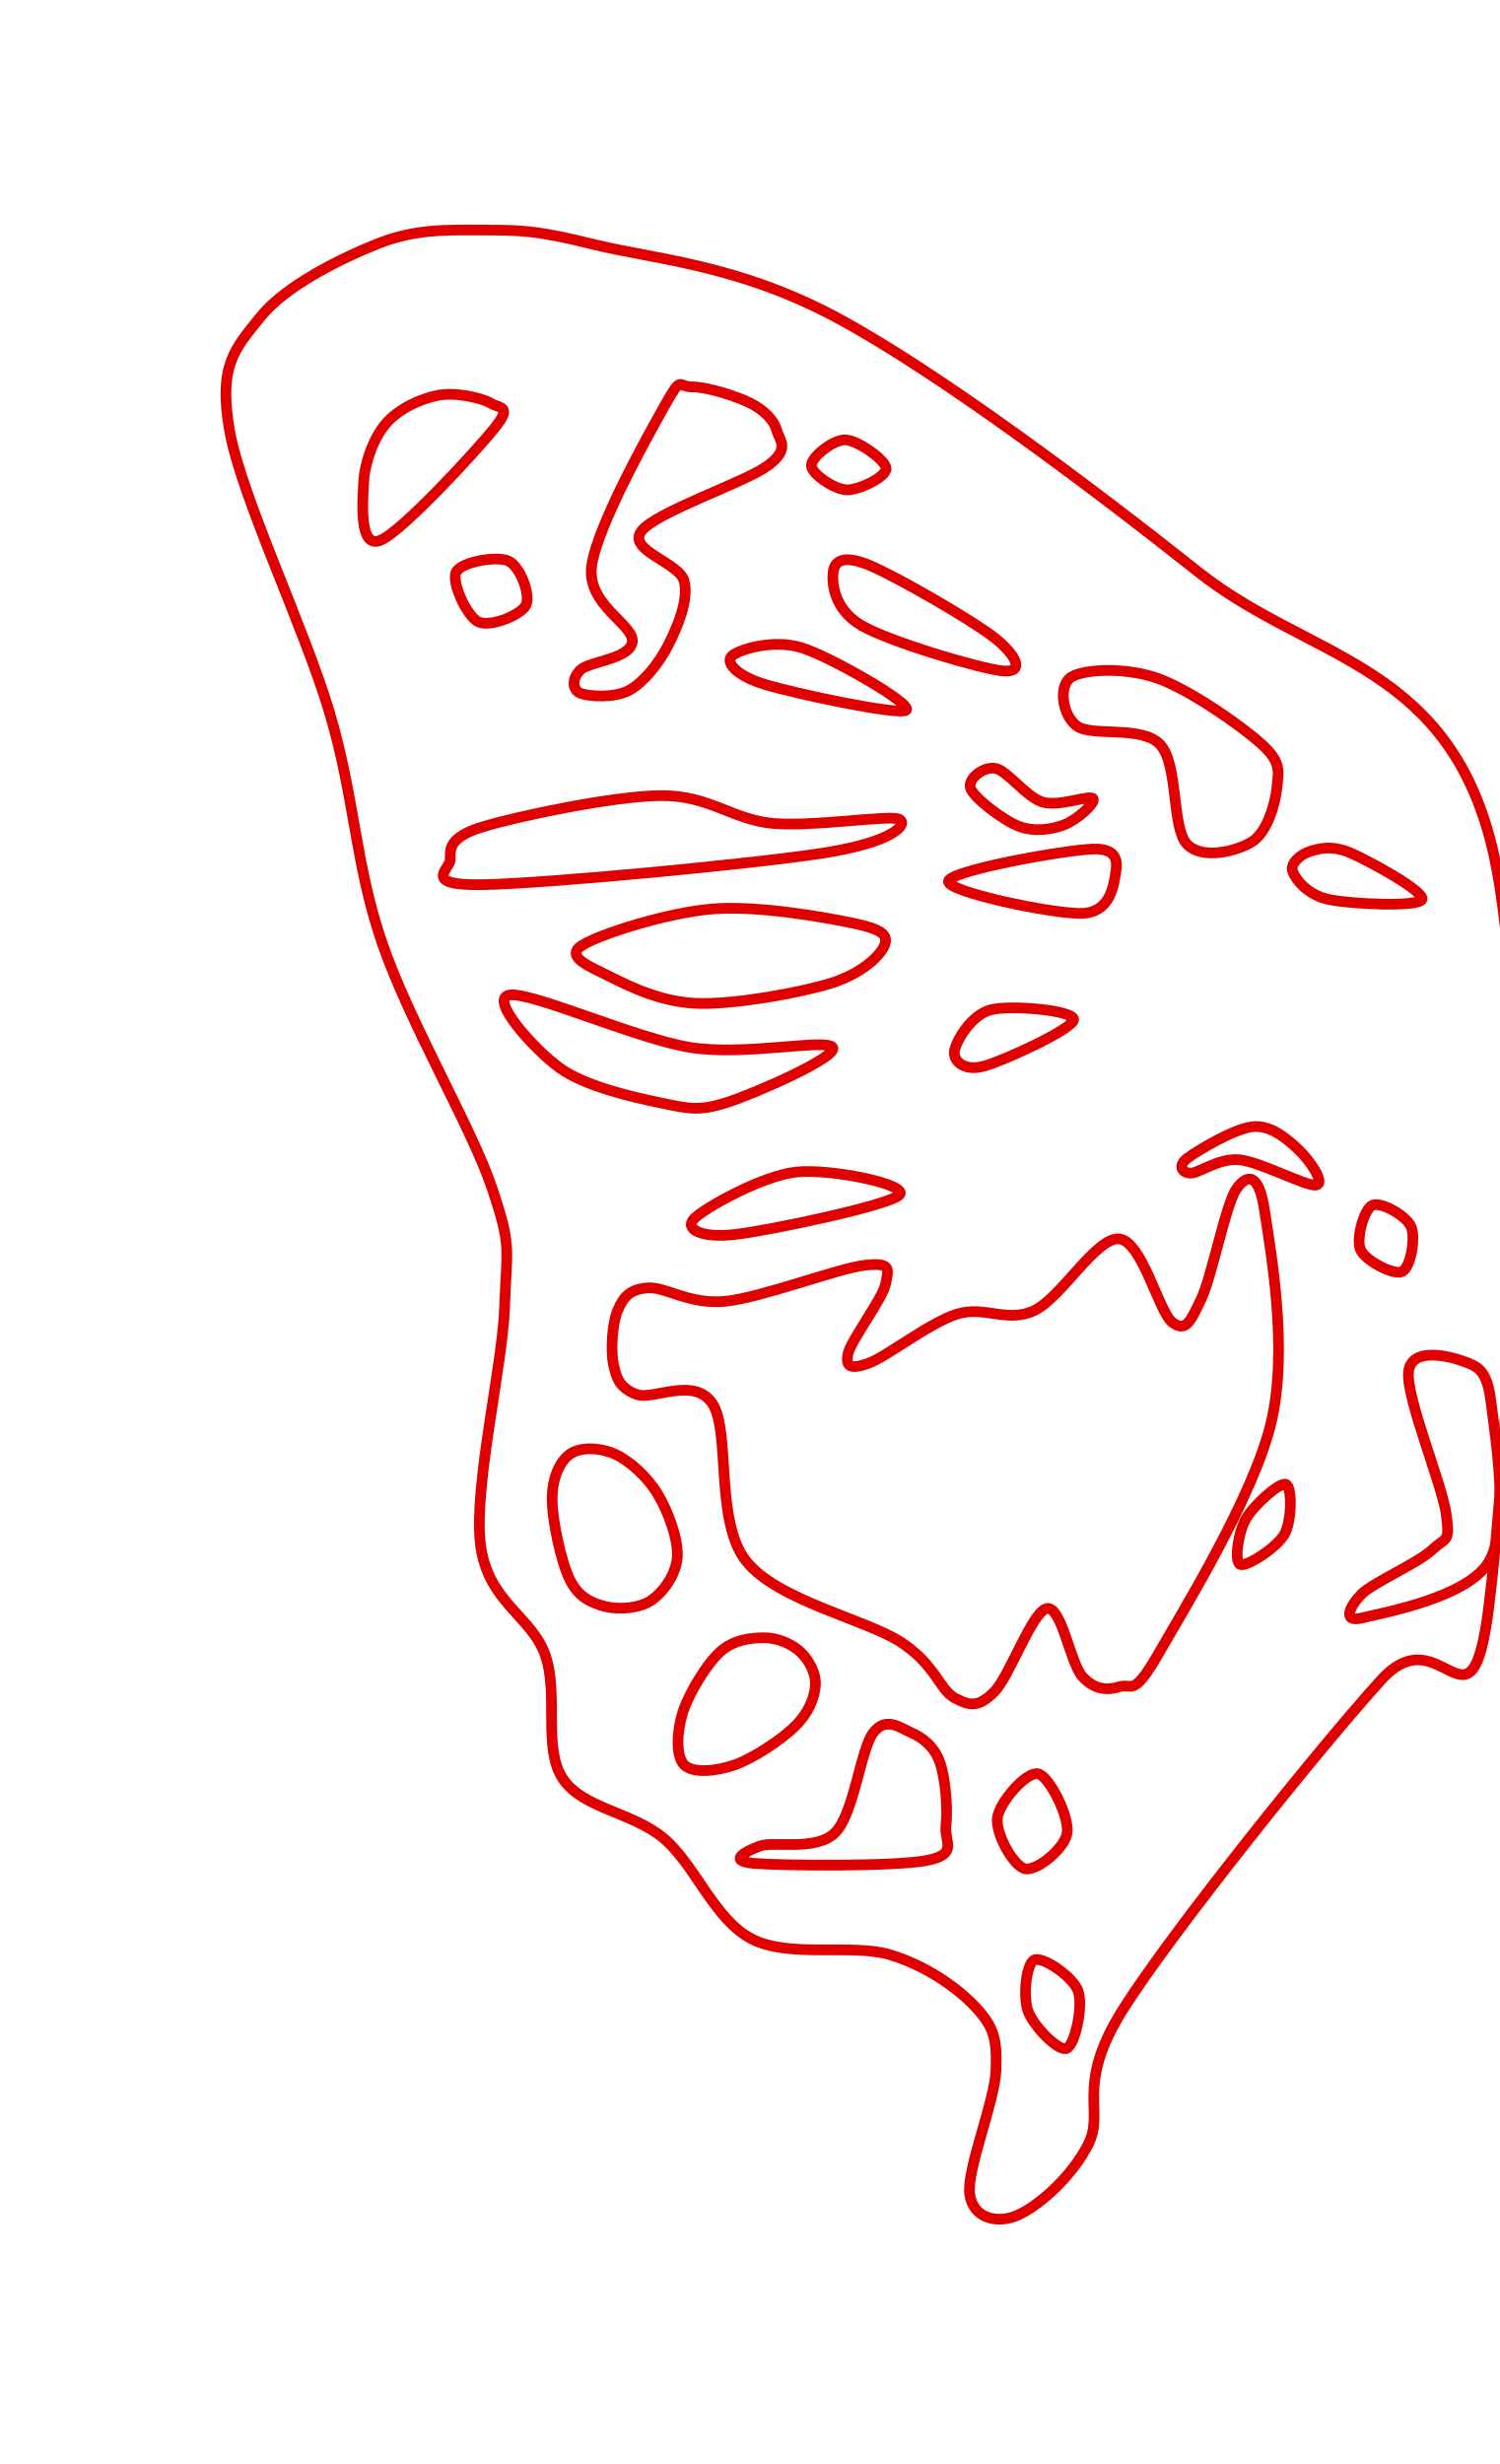
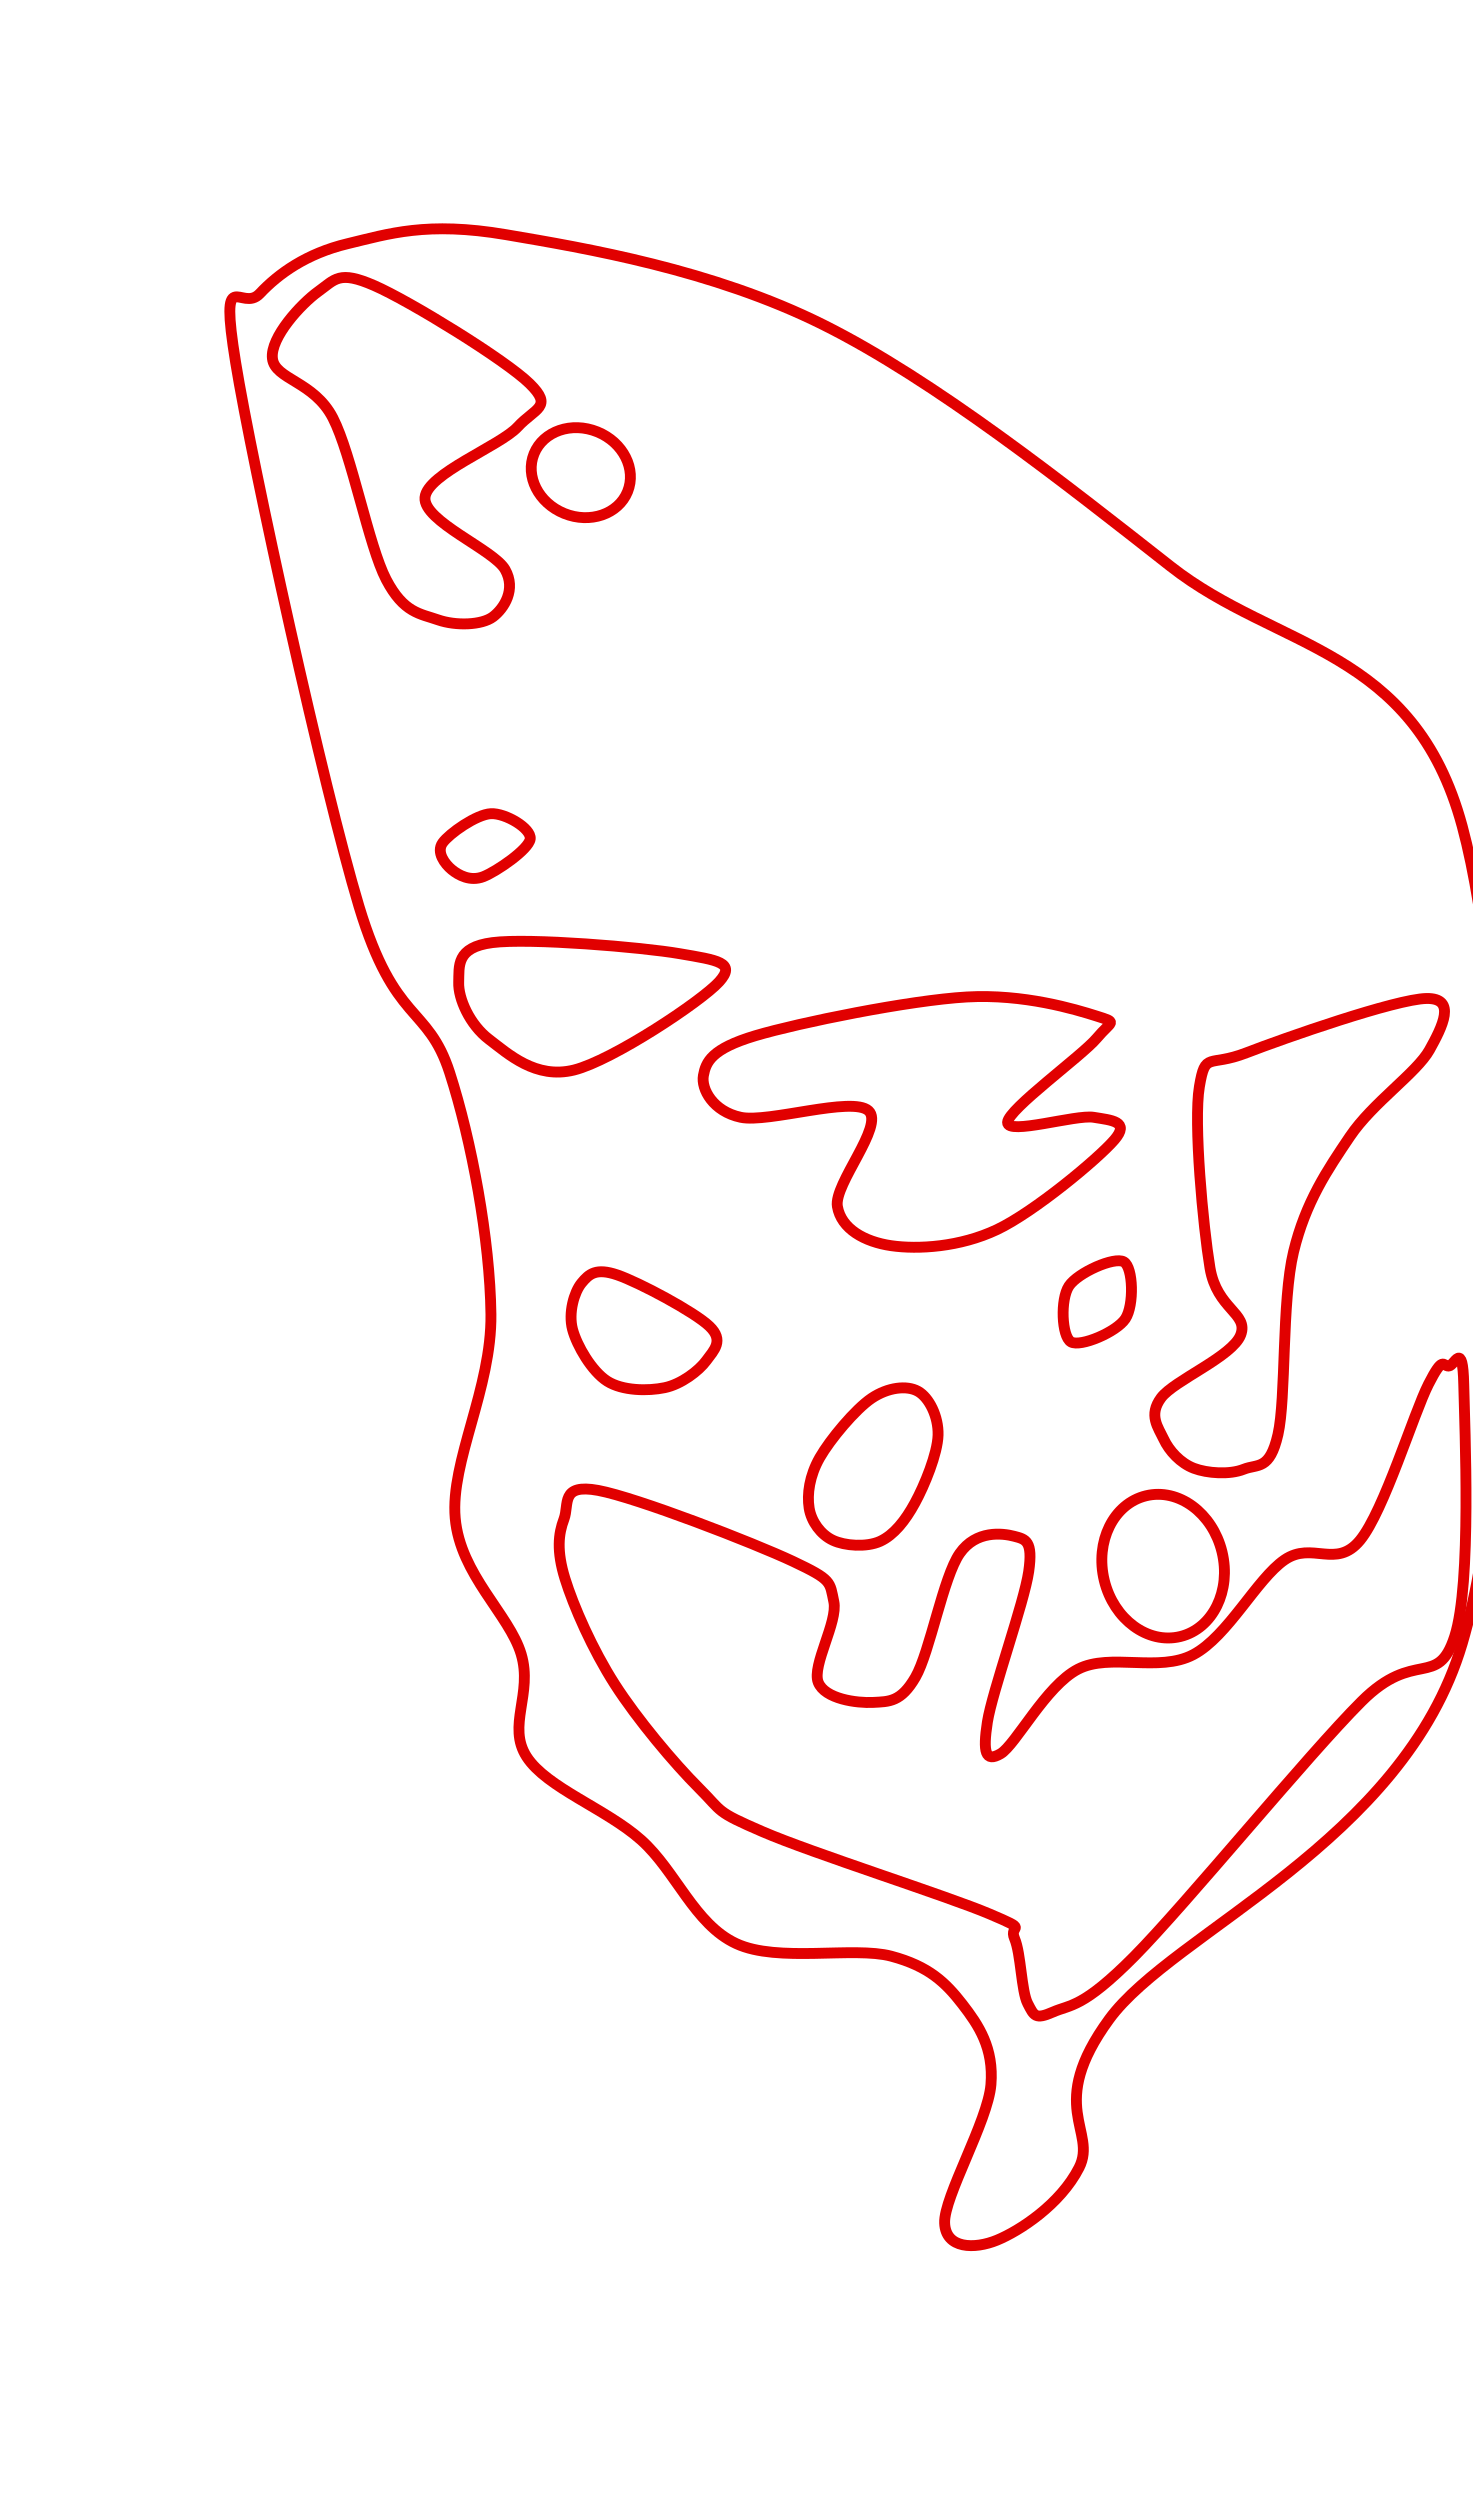
- <svg xmlns="http://www.w3.org/2000/svg" width="202" height="332" viewBox="0 0 202 332" version="1.1" id="svg1">
+ <svg xmlns="http://www.w3.org/2000/svg" width="195" height="331" viewBox="0 0 195 331" version="1.1" id="svg1">
  <g id="layer1">
-     <path style="fill:none;stroke:#e10000;stroke-width:1.44;stroke-dasharray:none;stroke-opacity:1" d="M 51.00,32.80 C 46.01,34.76 38.41,38.53 35.07,42.73 31.72,46.93 29.38,49.12 30.93,58.00 32.49,66.88 40.98,84.50 44.40,96.00 47.82,107.50 47.82,116.33 51.47,127.00 55.11,137.67 63.51,151.83 66.27,160.00 69.02,168.17 68.26,168.00 68.00,176.00 67.74,184.00 63.82,200.17 64.73,208.00 65.64,215.83 71.62,217.73 73.47,223.00 75.31,228.27 73.13,235.48 75.80,239.60 78.47,243.72 85.21,244.12 89.47,247.73 93.72,251.34 96.24,258.66 101.33,261.27 106.42,263.88 114.96,261.84 120.00,263.40 125.04,264.96 129.23,268.00 131.60,270.60 133.97,273.20 134.36,274.82 134.20,279.00 134.04,283.18 130.20,292.41 130.67,295.67 131.13,298.92 134.34,299.64 137.00,298.53 139.66,297.42 144.21,293.63 146.60,289.00 148.99,284.37 144.74,281.18 151.33,270.73 157.92,260.29 177.92,235.36 186.13,226.33 194.34,217.31 198.19,235.59 200.60,216.60 203.01,197.61 207.12,135.66 200.60,112.40 194.08,89.14 176.07,88.64 161.47,77.07 146.87,65.49 126.58,50.29 113.00,42.93 99.42,35.58 88.00,34.92 80.00,32.93 72.00,30.94 69.83,31.02 65.00,31.00 60.17,30.98 55.99,30.84 51.00,32.80 z" id="path1" />
-     <path style="fill:none;stroke:#e10000;stroke-width:1.44;stroke-dasharray:none;stroke-opacity:1" d="M 170.40,163.13 C 169.62,157.88 168.02,158.22 166.60,160.20 165.18,162.18 163.30,172.00 161.87,175.00 160.43,178.00 159.84,179.54 158.00,178.20 156.16,176.86 153.91,167.20 150.80,166.93 147.69,166.67 142.98,174.91 139.33,176.60 135.69,178.29 132.64,175.89 128.93,177.07 125.22,178.24 119.51,182.78 117.07,183.67 114.62,184.56 113.89,184.18 114.27,182.40 114.64,180.62 118.94,174.99 119.33,173.00 119.72,171.01 120.19,170.08 116.60,170.47 113.01,170.86 102.69,174.82 97.80,175.33 92.91,175.84 89.69,173.34 87.27,173.53 84.84,173.72 84.03,174.74 83.27,176.47 82.50,178.19 82.26,181.97 82.67,183.87 83.08,185.77 83.51,186.99 85.73,187.87 87.96,188.74 93.53,185.39 96.00,189.13 98.47,192.88 96.30,204.98 100.53,210.33 104.77,215.69 116.71,218.19 121.40,221.27 126.09,224.34 126.58,227.68 128.67,228.80 130.76,229.92 131.87,230.01 133.93,228.00 136.00,225.99 139.08,217.08 141.07,216.73 143.06,216.39 144.23,224.18 145.87,225.93 147.50,227.69 149.17,227.78 150.87,227.27 152.57,226.76 152.67,228.79 156.07,222.87 159.47,216.94 168.88,201.69 171.27,191.73 173.66,181.78 171.18,168.39 170.40,163.13 z" id="path2" />
-     <path style="fill:none;stroke:#e10000;stroke-width:1.44;stroke-dasharray:none;stroke-opacity:1" d="M 101.13,54.33 C 99.23,53.36 95.18,52.11 93.27,52.13 91.36,52.16 91.92,50.46 89.67,54.47 87.41,58.48 80.48,70.87 79.73,76.20 78.99,81.53 85.46,84.12 85.20,86.47 84.94,88.81 79.37,89.11 78.20,90.27 77.03,91.42 77.10,92.94 78.20,93.40 79.30,93.86 82.82,94.09 84.80,93.00 86.78,91.91 88.83,89.31 90.07,86.87 91.30,84.42 92.81,80.88 92.20,78.33 91.59,75.79 84.52,74.20 86.40,71.60 88.28,69.00 100.42,65.00 103.47,62.73 106.51,60.47 105.06,59.40 104.67,58.00 104.28,56.60 103.03,55.31 101.13,54.33 z" id="path3" />
-     <path style="fill:none;stroke:#e10000;stroke-width:1.44;stroke-dasharray:none;stroke-opacity:1" d="M 121.20,110.40 C 120.03,109.73 109.37,111.47 104.00,110.93 98.63,110.40 95.49,107.12 89.00,107.20 82.51,107.28 69.79,109.97 65.07,111.40 60.34,112.83 60.67,114.50 60.67,115.80 60.67,117.10 56.68,119.34 65.07,119.20 73.46,119.06 101.64,116.40 111.00,114.93 120.36,113.47 122.37,111.07 121.20,110.40 z" id="path4" />
-     <path style="fill:none;stroke:#e10000;stroke-width:1.44;stroke-dasharray:none;stroke-opacity:1" d="M 78.40,127.40 C 76.08,128.91 79.47,130.23 82.07,131.53 84.67,132.83 89.01,135.04 94.00,135.20 98.99,135.36 107.80,133.78 112.00,132.47 116.20,131.16 118.70,128.68 119.20,127.33 119.70,125.99 118.87,125.21 115.00,124.40 111.13,123.59 102.10,121.97 96.00,122.47 89.90,122.97 80.72,125.89 78.40,127.40 z" id="path5" />
-     <path style="fill:none;stroke:#e10000;stroke-width:1.44;stroke-dasharray:none;stroke-opacity:1" d="M 144.40,91.20 C 142.58,92.27 143.08,96.28 145.07,97.80 147.06,99.32 153.86,97.68 156.33,100.33 158.81,102.99 157.87,111.56 159.93,113.73 162.00,115.91 166.71,114.68 168.73,113.40 170.76,112.12 171.86,108.26 172.07,106.07 172.28,103.88 172.68,102.71 170.00,100.27 167.32,97.82 160.27,92.91 156.00,91.40 151.73,89.89 146.22,90.13 144.40,91.20 z" id="path6" />
-     <path style="fill:none;stroke:#e10000;stroke-width:1.44;stroke-dasharray:none;stroke-opacity:1" d="M 68.67,134.07 C 65.74,134.53 72.08,141.51 75.47,143.93 78.86,146.36 85.24,147.83 89.00,148.60 92.76,149.37 94.13,149.78 98.00,148.53 101.87,147.29 113.03,142.37 112.20,141.13 111.37,139.90 100.26,142.31 93.00,141.13 85.74,139.96 71.59,133.60 68.67,134.07 z" id="path7" />
-     <path style="fill:none;stroke:#e10000;stroke-width:1.44;stroke-dasharray:none;stroke-opacity:1" d="M 76.80,195.93 C 75.39,196.94 74.40,199.18 74.40,202.00 74.40,204.82 75.60,210.46 76.80,212.87 78.00,215.28 79.77,216.01 81.60,216.47 83.43,216.92 86.19,216.72 87.80,215.60 89.41,214.48 91.13,212.12 91.27,209.73 91.40,207.34 90.00,203.57 88.60,201.27 87.20,198.97 84.83,196.82 82.87,195.93 80.90,195.04 78.21,194.92 76.80,195.93 z" id="path8" />
-     <path style="fill:none;stroke:#e10000;stroke-width:1.44;stroke-dasharray:none;stroke-opacity:1" d="M 197.33,183.47 C 195.48,182.76 190.21,181.38 189.80,184.80 189.39,188.22 194.33,200.00 194.87,204.00 195.40,208.00 194.89,207.01 193.00,208.80 191.11,210.59 185.11,213.20 183.53,214.73 181.96,216.27 180.69,218.71 183.53,218.00 186.38,217.29 197.70,215.29 200.60,210.47 203.50,205.64 201.48,193.57 200.93,189.07 200.39,184.57 199.19,184.18 197.33,183.47 z" id="path9" />
-     <path style="fill:none;stroke:#e10000;stroke-width:1.44;stroke-dasharray:none;stroke-opacity:1" d="M 126.60,237.33 C 125.82,235.26 124.29,234.11 122.80,233.47 121.31,232.82 119.38,231.22 117.67,233.47 115.96,235.71 115.08,244.39 112.53,246.93 109.99,249.48 104.22,248.04 102.40,248.73 100.58,249.42 97.84,250.74 101.60,251.07 105.36,251.39 120.62,251.52 124.93,250.67 129.24,249.81 127.19,248.16 127.47,245.93 127.74,243.71 127.38,239.41 126.60,237.33 z" id="path10" />
-     <path style="fill:none;stroke:#e10000;stroke-width:1.44;stroke-dasharray:none;stroke-opacity:1" d="M 107.87,222.60 C 106.72,221.52 104.81,220.67 103.00,220.67 101.19,220.67 98.83,220.92 97.00,222.60 95.17,224.28 92.80,228.20 92.00,230.73 91.20,233.27 91.03,236.62 92.20,237.80 93.37,238.98 96.51,238.67 99.00,237.80 101.49,236.93 105.32,234.38 107.13,232.60 108.94,230.82 109.74,228.80 109.87,227.13 109.99,225.47 109.01,223.68 107.87,222.60 z" id="path11" />
-     <path style="fill:none;stroke:#e10000;stroke-width:1.44;stroke-dasharray:none;stroke-opacity:1" d="M 66.13,54.33 C 64.87,53.59 61.36,52.81 59.00,53.27 56.64,53.72 53.67,55.11 52.00,57.07 50.33,59.02 49.12,62.38 49.00,65.00 48.88,67.62 48.33,74.01 51.27,72.80 54.20,71.59 64.12,60.81 66.60,57.73 69.08,54.66 67.40,55.08 66.13,54.33 z" id="path12" />
-     <path style="fill:none;stroke:#e10000;stroke-width:1.44;stroke-dasharray:none;stroke-opacity:1" d="M 112.27,77.07 C 112.10,78.42 112.26,82.04 116.07,84.27 119.88,86.49 132.14,90.12 135.13,90.40 138.12,90.68 137.01,88.31 134.00,85.93 130.99,83.56 120.69,77.61 117.07,76.13 113.44,74.66 112.43,75.71 112.27,77.07 z" id="path13" />
-     <path style="fill:none;stroke:#e10000;stroke-width:1.44;stroke-dasharray:none;stroke-opacity:1" d="M 150.27,118.00 C 150.51,116.56 151.01,114.28 147.27,114.40 143.52,114.52 128.04,117.29 127.80,118.73 127.56,120.18 142.06,123.19 145.80,123.07 149.54,122.94 150.02,119.44 150.27,118.00 z" id="path14" />
-     <path style="fill:none;stroke:#e10000;stroke-width:1.44;stroke-dasharray:none;stroke-opacity:1" d="M 93.53,164.20 C 92.18,165.60 94.46,166.87 99.07,166.33 103.68,165.80 119.84,162.40 121.20,161.00 122.56,159.60 111.81,157.40 107.20,157.93 102.59,158.47 94.89,162.80 93.53,164.20 z" id="path15" />
-     <path style="fill:none;stroke:#e10000;stroke-width:1.44;stroke-dasharray:none;stroke-opacity:1" d="M 98.60,88.40 C 97.77,89.22 99.08,90.99 103.00,92.20 106.92,93.41 121.30,96.49 122.13,95.67 122.97,94.84 111.92,88.48 108.00,87.27 104.08,86.06 99.43,87.58 98.60,88.40 z" id="path16" />
-     <path style="fill:none;stroke:#e10000;stroke-width:1.44;stroke-dasharray:none;stroke-opacity:1" d="M 139.87,239.00 C 138.30,238.67 134.69,242.80 134.40,244.93 134.11,247.07 136.57,251.47 138.13,251.80 139.70,252.13 143.51,249.07 143.80,246.93 144.09,244.80 141.43,239.33 139.87,239.00 z" id="path17" />
-     <path style="fill:none;stroke:#e10000;stroke-width:1.44;stroke-dasharray:none;stroke-opacity:1" d="M 174.20,117.47 C 174.63,118.54 176.17,120.58 179.07,121.20 181.97,121.82 191.11,122.24 191.60,121.20 192.09,120.16 184.52,116.01 182.00,114.93 179.48,113.86 177.77,114.31 176.47,114.73 175.17,115.16 173.77,116.39 174.20,117.47 z" id="path18" />
-     <path style="fill:none;stroke:#e10000;stroke-width:1.44;stroke-dasharray:none;stroke-opacity:1" d="M 128.60,141.67 C 128.44,142.93 129.86,144.38 132.53,143.67 135.21,142.96 144.51,138.67 144.67,137.40 144.82,136.13 136.14,135.36 133.47,136.07 130.79,136.78 128.76,140.40 128.60,141.67 z" id="path19" />
-     <path style="fill:none;stroke:#e10000;stroke-width:1.44;stroke-dasharray:none;stroke-opacity:1" d="M 61.47,77.07 C 60.79,78.43 62.90,83.06 64.47,83.80 66.03,84.54 70.19,82.90 70.87,81.53 71.54,80.17 70.10,76.34 68.53,75.60 66.97,74.86 62.14,75.70 61.47,77.07 z" id="path20" />
-     <path style="fill:none;stroke:#e10000;stroke-width:1.44;stroke-dasharray:none;stroke-opacity:1" d="M 160.07,156.00 C 158.64,157.04 159.24,158.02 160.40,158.07 161.56,158.11 164.18,156.00 167.00,156.27 169.82,156.53 176.00,159.89 177.33,159.67 178.67,159.44 176.40,156.24 175.00,154.93 173.60,153.62 171.42,151.62 168.93,151.80 166.44,151.98 161.49,154.96 160.07,156.00 z" id="path21" />
-     <path style="fill:none;stroke:#e10000;stroke-width:1.44;stroke-dasharray:none;stroke-opacity:1" d="M 139.40,264.07 C 138.28,264.52 137.81,269.01 138.53,271.00 139.26,272.99 142.61,276.46 143.73,276.00 144.86,275.54 145.99,270.26 145.27,268.27 144.54,266.28 140.52,263.61 139.40,264.07 z" id="path22" />
-     <path style="fill:none;stroke:#e10000;stroke-width:1.44;stroke-dasharray:none;stroke-opacity:1" d="M 184.93,162.40 C 183.80,162.92 182.67,166.91 183.33,168.40 184.00,169.89 187.80,171.86 188.93,171.33 190.07,170.81 190.80,166.76 190.13,165.27 189.47,163.78 186.07,161.88 184.93,162.40 z" id="path23" />
-     <path style="fill:none;stroke:#e10000;stroke-width:1.44;stroke-dasharray:none;stroke-opacity:1" d="M 109.33,62.73 C 109.36,63.86 112.39,65.93 114.07,66.00 115.74,66.07 119.42,64.26 119.40,63.13 119.38,62.01 115.61,59.33 113.93,59.27 112.26,59.20 109.31,61.61 109.33,62.73 z" id="path24" />
-     <path style="fill:none;stroke:#e10000;stroke-width:1.44;stroke-dasharray:none;stroke-opacity:1" d="M 130.80,106.27 C 131.32,107.57 135.17,110.52 137.27,111.33 139.37,112.14 141.73,111.76 143.40,111.13 145.07,110.51 147.76,108.11 147.27,107.60 146.78,107.09 142.66,108.74 140.47,108.07 138.28,107.39 135.74,103.83 134.13,103.53 132.52,103.23 130.28,104.97 130.80,106.27 z" id="path25" />
-     <path style="fill:none;stroke:#e10000;stroke-width:1.44;stroke-dasharray:none;stroke-opacity:1" d="M 173.27,200.00 C 172.40,199.66 168.89,202.87 167.87,204.67 166.84,206.47 166.27,210.46 167.13,210.80 168.00,211.14 172.04,208.53 173.07,206.73 174.09,204.93 174.13,200.34 173.27,200.00 z" id="path26" />
+     <path style="fill:none;stroke:#e10000;stroke-width:1.44;stroke-dasharray:none;stroke-opacity:1" d="M 46.00,32.27 C 40.57,33.57 36.87,36.24 34.40,38.87 31.93,41.49 29.01,34.48 31.20,48.00 33.39,61.52 42.81,104.33 47.53,120.00 52.26,135.67 56.62,133.00 59.53,142.00 62.44,151.00 64.88,164.17 65.00,174.00 65.12,183.83 59.60,193.50 60.27,201.00 60.93,208.50 67.42,213.73 69.00,219.00 70.58,224.27 67.09,228.50 69.73,232.60 72.38,236.70 80.24,239.48 84.87,243.60 89.49,247.72 91.94,254.77 97.47,257.33 102.99,259.90 113.01,257.67 118.00,259.00 122.99,260.33 125.20,262.50 127.40,265.33 129.60,268.17 131.59,271.17 131.20,276.00 130.81,280.83 124.93,290.90 125.07,294.33 125.20,297.77 129.03,297.82 132.00,296.60 134.97,295.38 140.39,291.88 142.87,287.00 145.34,282.12 138.41,278.90 146.87,267.33 155.32,255.77 185.81,243.92 193.60,217.60 201.39,191.28 200.03,133.17 193.60,109.40 187.17,85.63 169.10,86.07 155.00,75.00 140.90,63.93 123.67,50.32 109.00,43.00 94.33,35.68 77.50,32.86 67.00,31.07 56.50,29.28 51.43,30.97 46.00,32.27 z" id="path1" />
+     <path style="fill:none;stroke:#e10000;stroke-width:1.44;stroke-dasharray:none;stroke-opacity:1" d="M 193.80,183.27 C 193.67,177.30 192.58,180.87 191.80,180.87 191.02,180.87 191.09,179.42 189.13,183.27 187.18,187.11 183.24,200.06 180.07,203.93 176.89,207.81 173.74,204.01 170.07,206.53 166.39,209.06 162.56,216.66 158.00,219.07 153.44,221.48 146.99,218.81 142.73,221.00 138.48,223.19 134.47,231.03 132.47,232.20 130.47,233.37 130.11,232.02 130.73,228.00 131.36,223.98 135.61,212.17 136.20,208.07 136.79,203.97 135.79,203.80 134.27,203.40 132.74,203.00 129.24,202.56 127.07,205.67 124.89,208.78 123.11,218.78 121.20,222.07 119.29,225.36 117.74,225.29 115.60,225.40 113.46,225.51 109.20,224.96 108.33,222.73 107.47,220.51 110.96,214.73 110.40,212.07 109.84,209.40 110.20,209.19 105.00,206.73 99.80,204.28 84.26,198.27 79.20,197.33 74.14,196.40 75.40,199.19 74.67,201.13 73.93,203.08 73.68,205.36 74.80,209.00 75.92,212.64 78.44,218.38 81.40,223.00 84.36,227.62 89.27,233.48 92.53,236.73 95.80,239.99 94.59,239.76 101.00,242.53 107.41,245.31 125.44,251.04 131.00,253.40 136.56,255.76 133.49,254.69 134.33,256.67 135.18,258.64 135.22,263.64 136.07,265.27 136.91,266.89 137.06,267.43 139.40,266.40 141.74,265.37 143.32,265.92 150.13,259.07 156.94,252.21 173.19,232.33 180.27,225.27 187.34,218.20 190.34,223.67 192.60,216.67 194.86,209.67 193.93,189.23 193.80,183.27 z" id="path2" />
+     <path style="fill:none;stroke:#e10000;stroke-width:1.44;stroke-dasharray:none;stroke-opacity:1" d="M 147.53,150.93 C 149.67,148.46 147.16,148.32 144.80,147.93 142.44,147.54 133.33,150.34 133.40,148.60 133.47,146.86 143.23,139.81 145.20,137.47 147.17,135.12 148.07,135.44 145.20,134.53 142.33,133.62 135.53,131.57 128.00,132.00 120.47,132.43 105.81,135.40 100.00,137.13 94.19,138.87 93.46,140.60 93.13,142.40 92.81,144.20 94.42,147.16 98.07,147.93 101.71,148.71 112.87,145.10 115.00,147.07 117.13,149.03 110.37,156.76 110.87,159.73 111.37,162.71 114.48,164.42 118.00,164.93 121.52,165.44 127.08,165.13 132.00,162.80 136.92,160.47 145.40,153.41 147.53,150.93 z" id="path3" />
+     <path style="fill:none;stroke:#e10000;stroke-width:1.44;stroke-dasharray:none;stroke-opacity:1" d="M 188.87,132.20 C 184.82,132.27 170.01,137.46 165.00,139.40 159.99,141.34 159.60,139.12 158.80,143.87 158.00,148.61 159.29,162.39 160.20,167.87 161.11,173.34 165.34,173.87 164.27,176.73 163.19,179.60 155.43,182.77 153.73,185.07 152.03,187.37 153.34,188.98 154.07,190.53 154.79,192.09 156.30,193.73 158.07,194.40 159.83,195.07 162.81,195.28 164.67,194.53 166.52,193.79 168.10,194.73 169.20,189.93 170.30,185.13 169.68,172.31 171.27,165.73 172.86,159.16 175.73,154.92 178.73,150.47 181.73,146.01 187.58,142.04 189.27,139.00 190.96,135.96 192.91,132.13 188.87,132.20 z" id="path4" />
+     <path style="fill:none;stroke:#e10000;stroke-width:1.44;stroke-dasharray:none;stroke-opacity:1" d="M 42.13,38.60 C 39.89,40.21 35.74,44.68 36.07,47.47 36.39,50.26 41.56,50.46 44.07,55.33 46.58,60.21 48.81,72.28 51.13,76.73 53.46,81.19 55.64,81.24 58.00,82.07 60.36,82.89 63.79,82.78 65.27,81.67 66.74,80.56 68.37,78.03 66.87,75.40 65.37,72.77 55.99,69.01 56.27,65.87 56.54,62.72 66.22,59.04 68.53,56.53 70.84,54.02 73.30,53.92 70.13,50.80 66.97,47.68 54.20,39.83 49.53,37.80 44.87,35.77 44.38,36.99 42.13,38.60 z" id="path5" />
+     <path style="fill:none;stroke:#e10000;stroke-width:1.44;stroke-dasharray:none;stroke-opacity:1" d="M 60.73,130.07 C 60.66,132.20 62.19,135.67 64.73,137.60 67.28,139.53 70.92,142.93 76.00,141.67 81.08,140.40 92.87,132.57 95.20,130.00 97.53,127.43 95.00,127.13 90.00,126.27 85.00,125.40 70.08,124.17 65.20,124.80 60.32,125.43 60.81,127.93 60.73,130.07 z" id="path6" />
+     <path style="fill:none;stroke:#e10000;stroke-width:1.44;stroke-dasharray:none;stroke-opacity:1" d="M 121.53,184.20 C 120.07,183.39 117.57,183.67 115.40,185.13 113.23,186.60 109.91,190.58 108.53,193.00 107.16,195.42 106.84,197.84 107.13,199.67 107.42,201.49 108.70,203.20 110.27,203.93 111.83,204.67 114.72,204.89 116.53,204.07 118.34,203.24 119.86,201.34 121.13,199.00 122.41,196.66 124.13,192.47 124.20,190.00 124.27,187.53 123.00,185.01 121.53,184.20 z" id="path7" />
+     <path style="fill:none;stroke:#e10000;stroke-width:1.44;stroke-dasharray:none;stroke-opacity:1" d="M 77.00,169.87 C 76.01,171.07 75.23,173.83 75.80,176.00 76.37,178.17 78.37,181.58 80.40,182.87 82.43,184.16 85.81,184.19 88.00,183.73 90.19,183.28 92.54,181.49 93.53,180.13 94.52,178.78 95.90,177.49 93.93,175.60 91.97,173.71 84.56,169.76 81.73,168.80 78.91,167.84 77.99,168.67 77.00,169.87 z" id="path8" />
+     <ellipse style="fill:none;stroke:#e10000;stroke-width:1.44;stroke-dasharray:none;stroke-opacity:1" id="path9" cx="154.00" cy="207.36" rx="8.02" ry="9.59" transform="rotate(166.28 154.00 207.36)" />
+     <path style="fill:none;stroke:#e10000;stroke-width:1.44;stroke-dasharray:none;stroke-opacity:1" d="M 148.80,167.07 C 147.56,166.34 142.70,168.50 141.53,170.27 140.37,172.03 140.56,176.94 141.80,177.67 143.04,178.39 147.83,176.37 149.00,174.60 150.17,172.83 150.04,167.79 148.80,167.07 z" id="path10" />
+     <path style="fill:none;stroke:#e10000;stroke-width:1.44;stroke-dasharray:none;stroke-opacity:1" d="M 58.60,111.60 C 57.73,112.83 58.90,114.39 59.80,115.13 60.70,115.88 62.27,116.74 64.00,116.07 65.73,115.39 70.03,112.46 70.20,111.07 70.37,109.68 66.93,107.64 65.00,107.73 63.07,107.82 59.47,110.37 58.60,111.60 z" id="path11" />
+     <ellipse style="fill:none;stroke:#e10000;stroke-width:1.44;stroke-dasharray:none;stroke-opacity:1" id="path12" cx="76.90" cy="62.58" rx="5.83" ry="6.68" transform="rotate(112.13 76.90 62.58)" />
  </g>
</svg>
